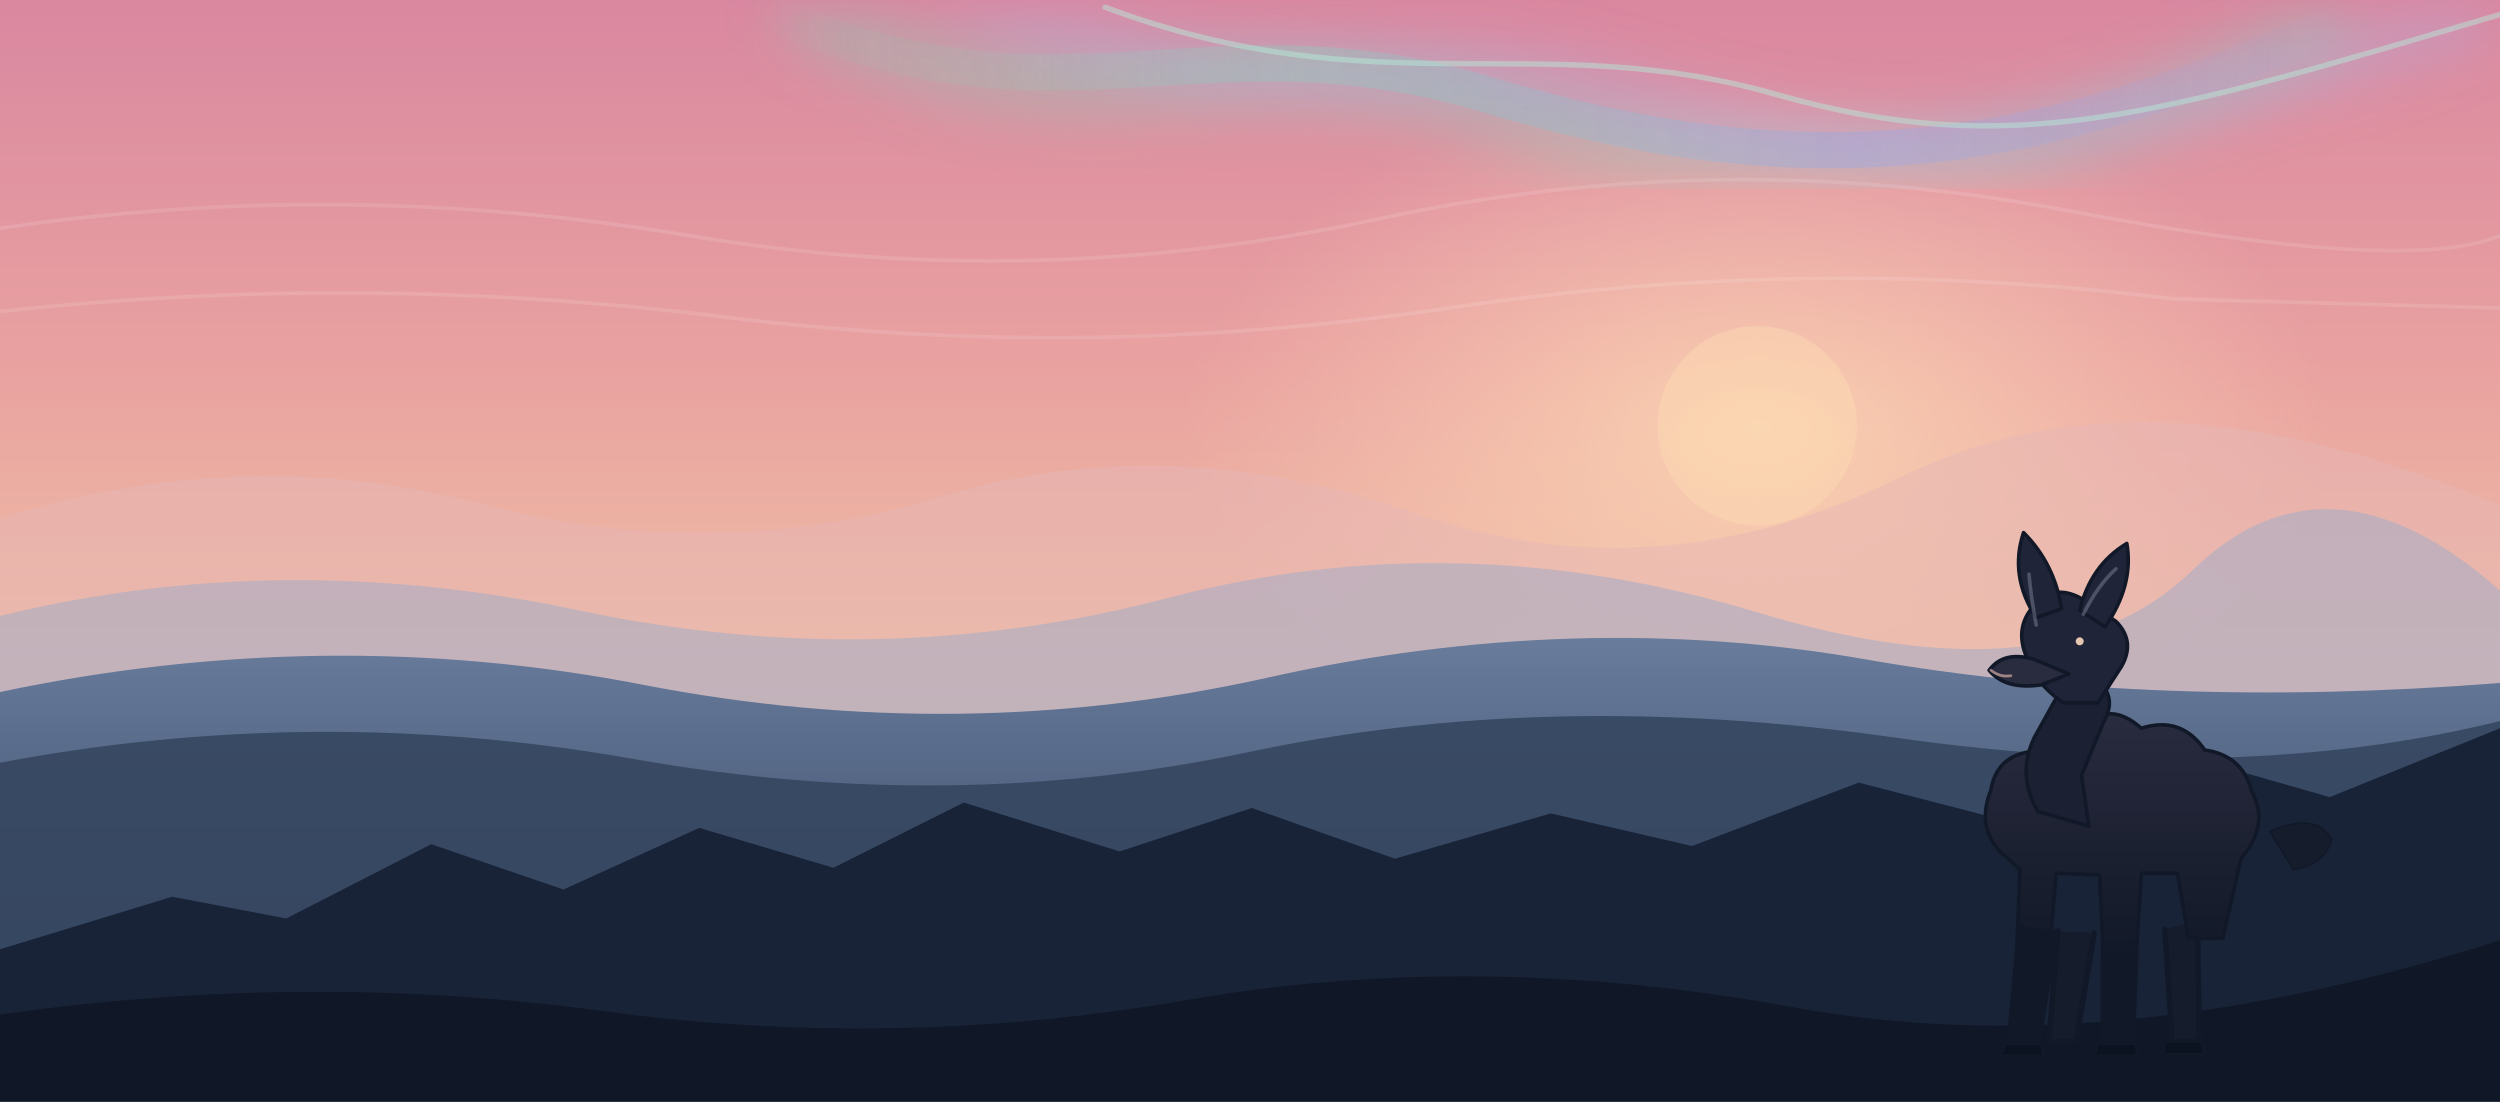
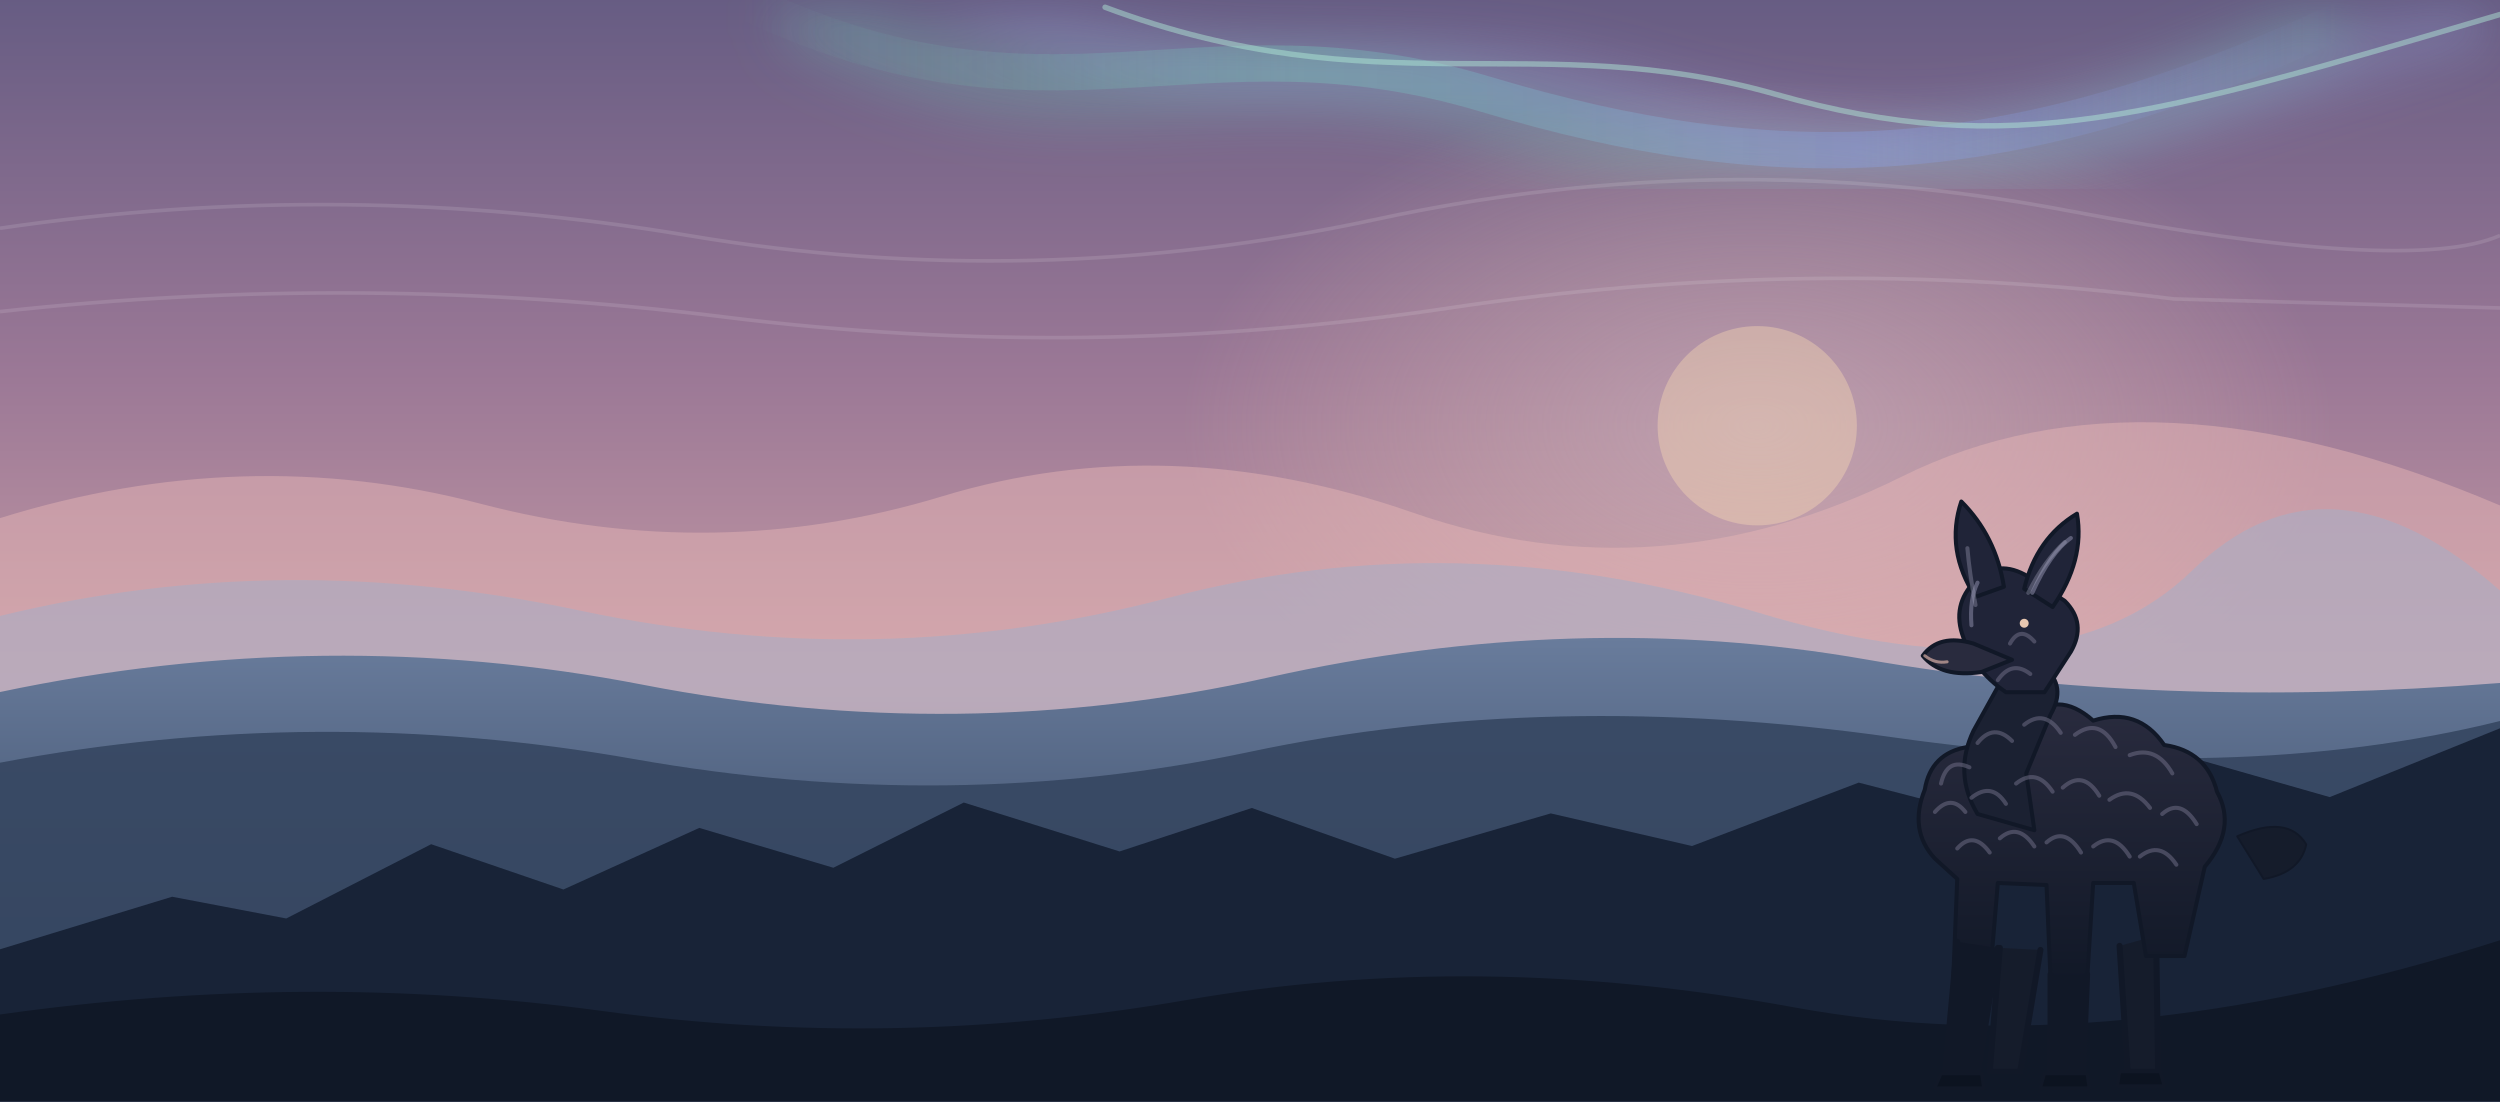
<svg xmlns="http://www.w3.org/2000/svg" viewBox="0 0 1380 608" preserveAspectRatio="xMidYMid slice">
  <defs>
    <linearGradient id="sky" x2="0" y2="1">
-       <stop stop-color="#d987a0" />
-       <stop offset=".34" stop-color="#e9a2a0" />
-       <stop offset=".62" stop-color="#efc0a4" />
-       <stop offset="1" stop-color="#586d8a" />
+       <stop stop-color="#665c83" />
+       <stop offset=".34" stop-color="#9b7896" />
+       <stop offset=".62" stop-color="#c59aa4" />
+       <stop offset="1" stop-color="#344763" />
    </linearGradient>
    <linearGradient id="ridge" x2="0" y2="1">
      <stop stop-color="#697c9c" />
      <stop offset="1" stop-color="#293953" />
    </linearGradient>
    <linearGradient id="aurora">
      <stop stop-color="#76e0c2" stop-opacity="0" />
      <stop offset=".35" stop-color="#76e0c2" stop-opacity=".28" />
      <stop offset=".7" stop-color="#8ba7f4" stop-opacity=".34" />
      <stop offset="1" stop-color="#8ba7f4" stop-opacity="0" />
    </linearGradient>
    <radialGradient id="sun">
-       <stop stop-color="#ffe1b6" stop-opacity=".72" />
+       <stop stop-color="#d8c1c5" stop-opacity=".48" />
      <stop offset="1" stop-color="#ffd6bc" stop-opacity="0" />
    </radialGradient>
    <linearGradient id="wool" x2="0" y2="1">
      <stop stop-color="#292b3e" />
      <stop offset="1" stop-color="#111827" />
    </linearGradient>
    <filter id="soft">
      <feGaussianBlur stdDeviation="14" />
    </filter>
  </defs>
  <rect width="1380" height="608" fill="url(#sky)" />
  <ellipse cx="970" cy="235" rx="320" ry="190" fill="url(#sun)" />
  <circle cx="970" cy="235" r="55" fill="#ffe0b5" opacity=".36" />
-   <g fill="none" stroke-linecap="round" filter="url(#soft)" opacity=".75">
+   <g fill="none" stroke-linecap="round" filter="url(#soft)" opacity=".62">
    <path d="M450 10 C610 90 670 10 825 62 S1110 104 1280 18" stroke="#6fe1c1" stroke-width="38" opacity=".35" />
    <path d="M520 -10 C690 75 760 15 900 55 S1110 90 1360 12" stroke="#a3b7f5" stroke-width="30" opacity=".38" />
  </g>
  <g fill="none" stroke-linecap="round">
    <path d="M410 0 C580 82 660 4 820 52 S1110 96 1290 12" stroke="url(#aurora)" stroke-width="20" opacity=".9" />
    <path d="M610 4 C760 60 850 15 980 52 S1190 64 1380 8" stroke="#b4f0d9" stroke-width="3" opacity=".45" />
  </g>
  <path d="M0 286 Q135 244 265 278 T520 274 T780 283 T1050 263 T1380 279 V608 H0Z" fill="#e6b6b5" opacity=".48" />
  <path d="M0 340 Q155 302 320 337 T645 330 T970 338 T1210 315 T1380 326 V608 H0Z" fill="#a7adc4" opacity=".58" />
  <path d="M0 382 Q180 344 355 378 T700 374 T1030 364 T1380 377 V608 H0Z" fill="url(#ridge)" />
  <path d="M0 421 Q175 388 350 419 T690 415 T1045 407 T1380 398 V608 H0Z" fill="#354660" opacity=".9" />
  <path d="M0 524 L95 495 158 507 238 466 311 491 386 457 460 479 532 443 618 470 691 446 770 474 856 449 934 467 1026 432 1115 455 1202 416 1286 440 1380 402 V608 H0Z" fill="#182337" />
  <path d="M0 560 Q170 536 332 558 T655 552 T990 556 T1380 519 V608 H0Z" fill="#101827" />
-   <g transform="translate(1070 337)" stroke="#111827" stroke-linecap="round" stroke-linejoin="round">
+   <g transform="translate(1030 325) scale(1.12)" stroke="#111827" stroke-linecap="round" stroke-linejoin="round">
    <path d="M183 122 Q208 111 217 126 Q214 140 196 143Z" fill="#151c2b" />
    <path d="M66 177 L61 238 L76 238 L86 178 M125 176 L129 238 L144 238 L143 171" fill="#151c2b" stroke-width="3" />
    <path d="M34 133 Q21 119 29 99 Q32 81 50 78 Q59 58 79 65 Q94 49 112 65 Q134 58 147 77 Q168 80 173 100 Q183 118 167 137 L157 181 L138 181 L132 145 L112 145 L109 193 L91 193 L89 146 L65 145 L61 193 L43 193 L45 143Z" fill="url(#wool)" stroke-width="2" />
    <path d="M55 111 Q43 91 53 70 L68 43 Q78 29 88 39 Q99 48 91 62 L79 91 L83 119Z" fill="#1b2132" stroke-width="2" />
    <path d="M69 51 Q53 40 48 24 Q42 8 54 -4 Q65 -15 80 -6 L98 6 Q109 17 101 31 L88 51Z" fill="#202438" stroke-width="2" />
    <path d="M54 4 Q39 -19 47 -43 Q64 -26 68 -1Z" fill="#202438" stroke-width="2" />
    <path d="M78 0 Q84 -25 104 -37 Q108 -14 92 9Z" fill="#202438" stroke-width="2" />
    <path d="M53 27 Q36 22 28 33 Q37 44 57 41 L72 35Z" fill="#292b3e" stroke-width="2" />
    <path d="M29 33 Q34 37 40 36" fill="none" stroke="#e0b5aa" stroke-width="1.5" opacity=".65" />
    <path d="M45 174 L39 239 L55 239 L65 177 M91 190 L91 239 L107 239 L109 190" fill="#111827" stroke-width="3" />
    <path d="M37 239 H57 L58 246 H34Z M88 239 H109 L110 246 H86Z M125 238 H145 L147 245 H124Z" fill="#0c1320" stroke-width="1.5" />
+     <g fill="none" stroke="#77758f" stroke-width="2" opacity=".48">
+       <path d="M37 96 Q40 83 51 88 M55 76 Q63 66 72 75 M78 67 Q88 59 96 71 M103 72 Q115 63 123 78 M130 82 Q143 77 151 91" />
+       <path d="M34 110 Q42 101 49 110 M52 103 Q62 95 69 106 M74 96 Q84 88 92 100 M97 98 Q107 89 115 102 M120 104 Q131 96 140 108 M146 111 Q155 103 163 116" />
+       <path d="M45 128 Q53 119 61 130 M66 123 Q75 115 83 127 M89 125 Q98 117 106 130 M112 127 Q122 119 130 132 M135 132 Q145 124 153 136" />
+       <path d="M65 45 Q72 35 81 42 M71 27 Q76 18 83 26" />
+     </g>
+     <path d="M52 18 Q51 5 55 -3 M82 2 Q91 -18 101 -25" fill="none" stroke="#8b8ba7" stroke-width="2" opacity=".55" />
    <path d="M54 8 Q51 -8 50 -20 M80 2 Q88 -14 98 -23" fill="none" stroke="#a6a7bf" stroke-width="2" opacity=".35" />
    <circle cx="78" cy="17" r="2.2" fill="#e7c6b0" stroke="none" />
  </g>
  <g fill="none" stroke="#fff" stroke-width="2" opacity=".12">
    <path d="M0 126 Q190 98 380 130 T760 121 T1140 116 T1380 130" />
    <path d="M0 172 Q200 150 400 175 T800 170 T1200 165 L1380 170" />
  </g>
</svg>
